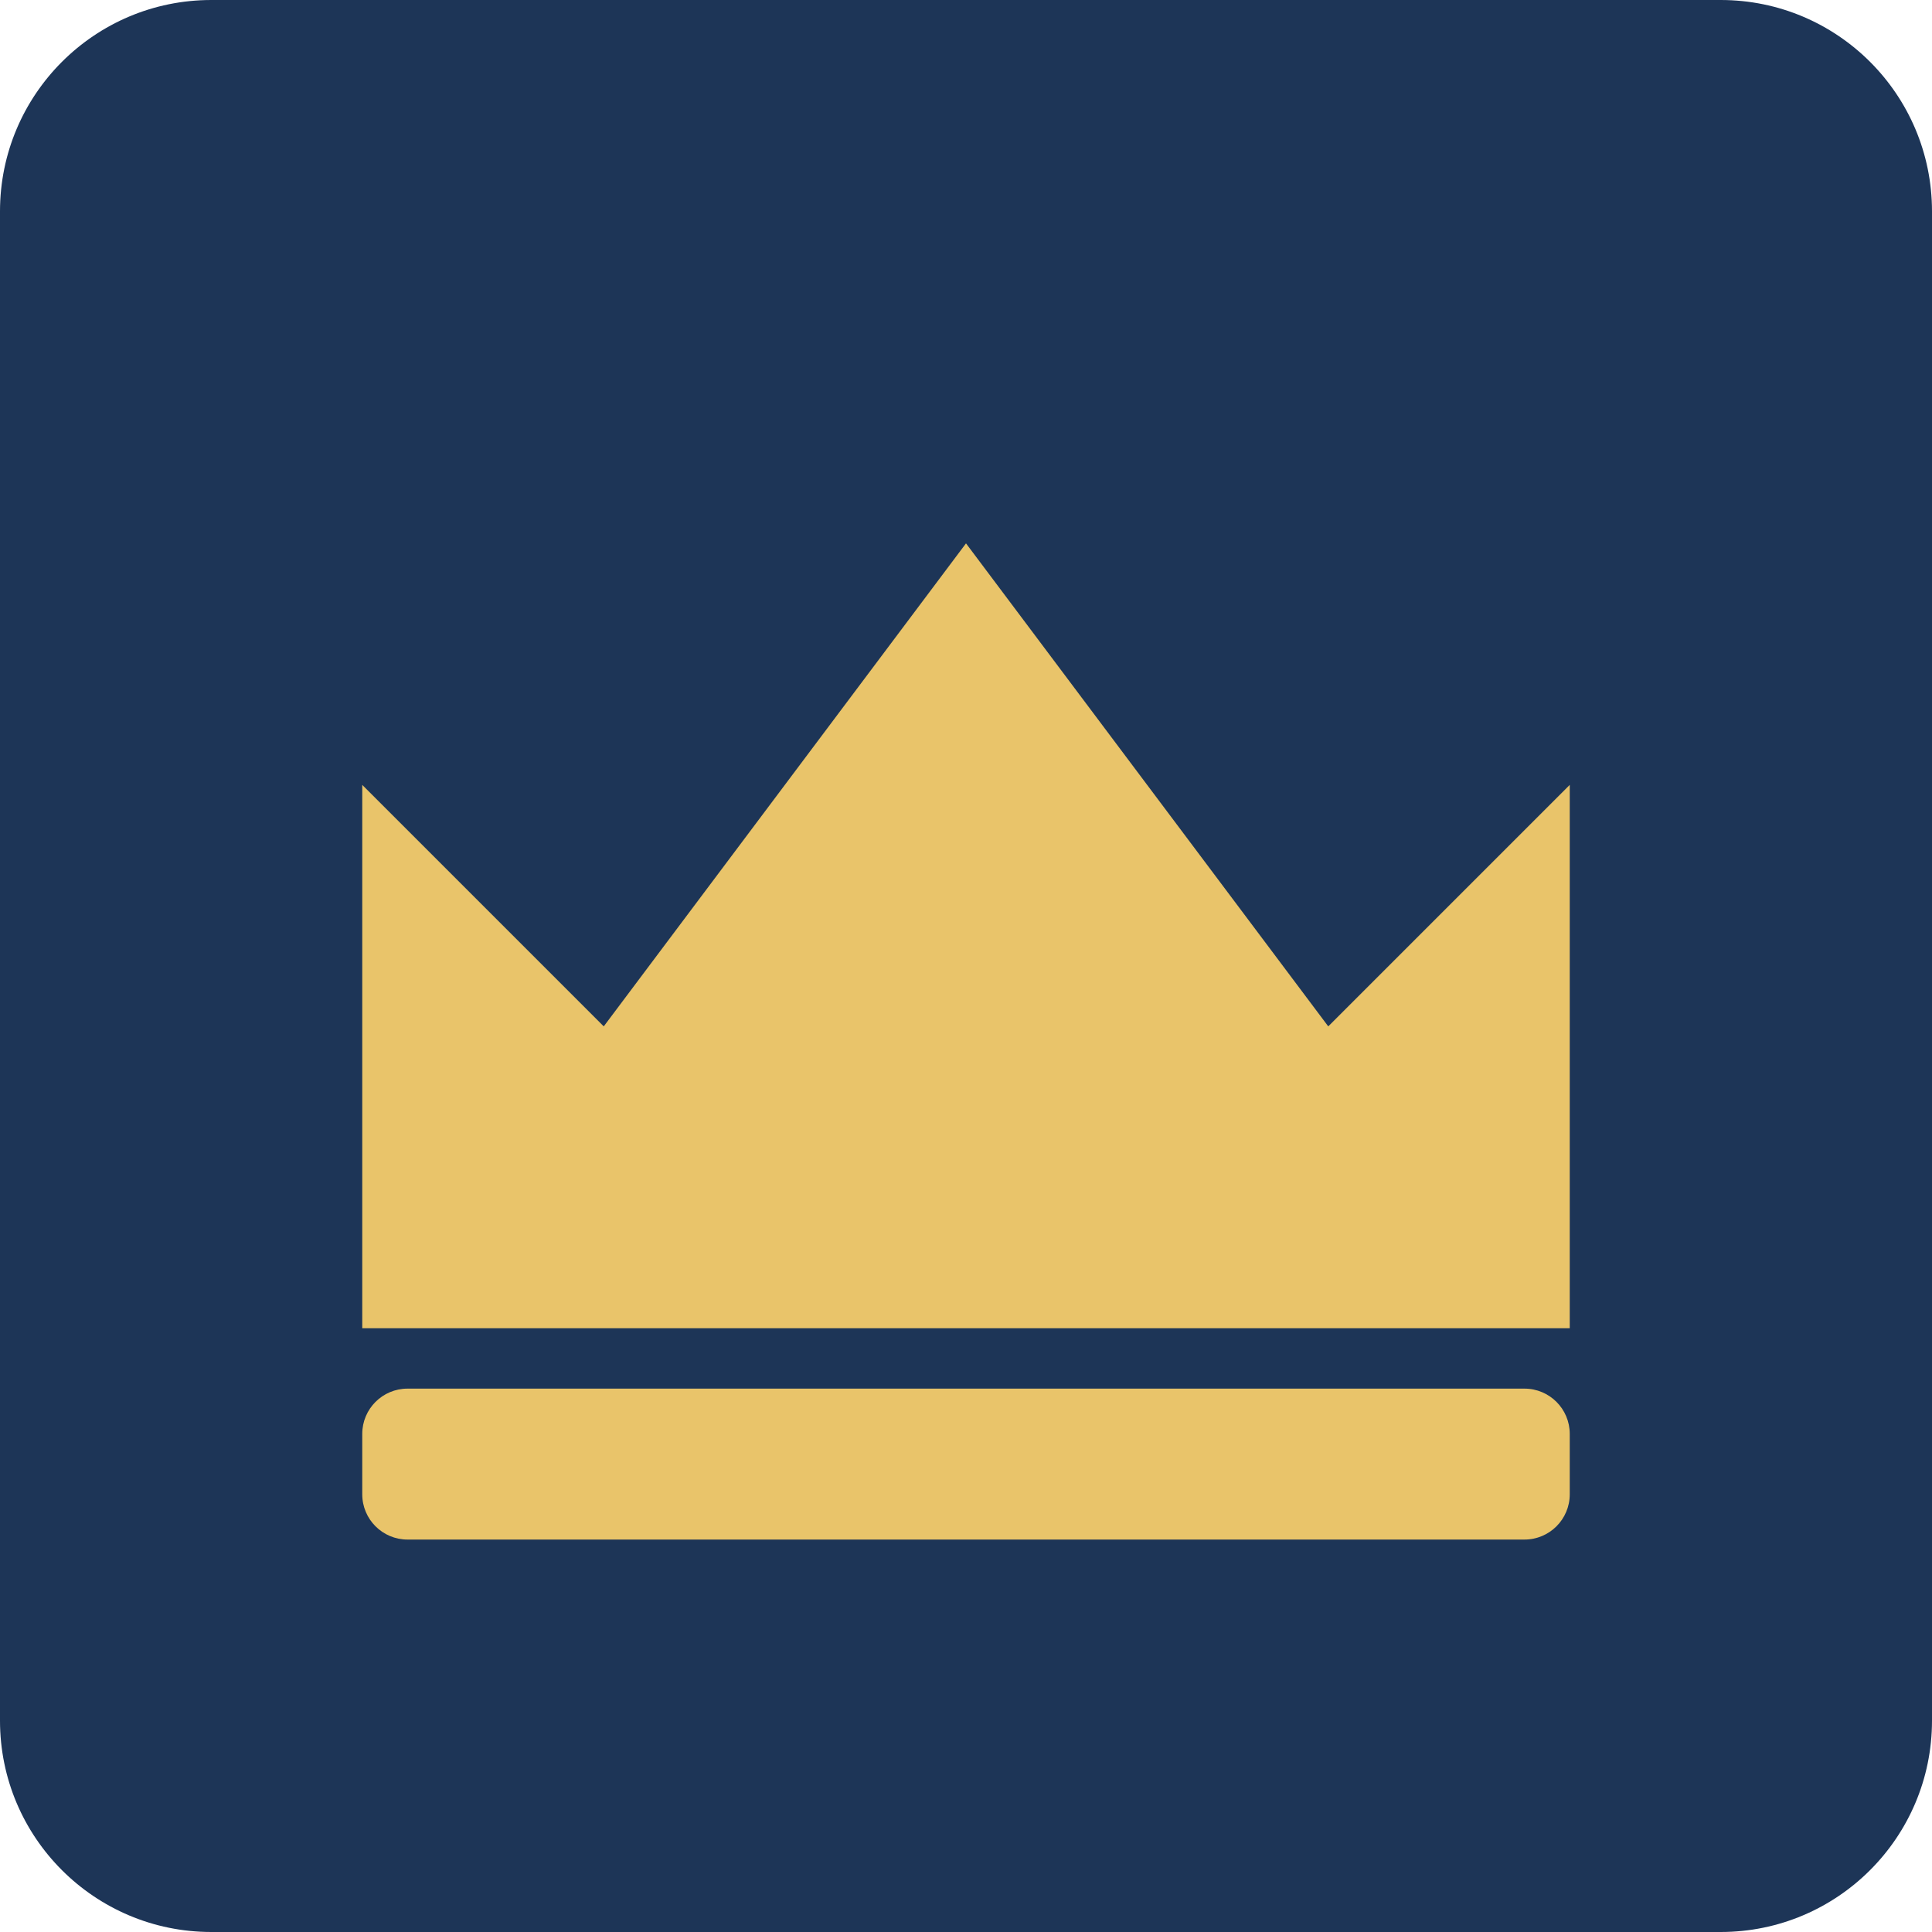
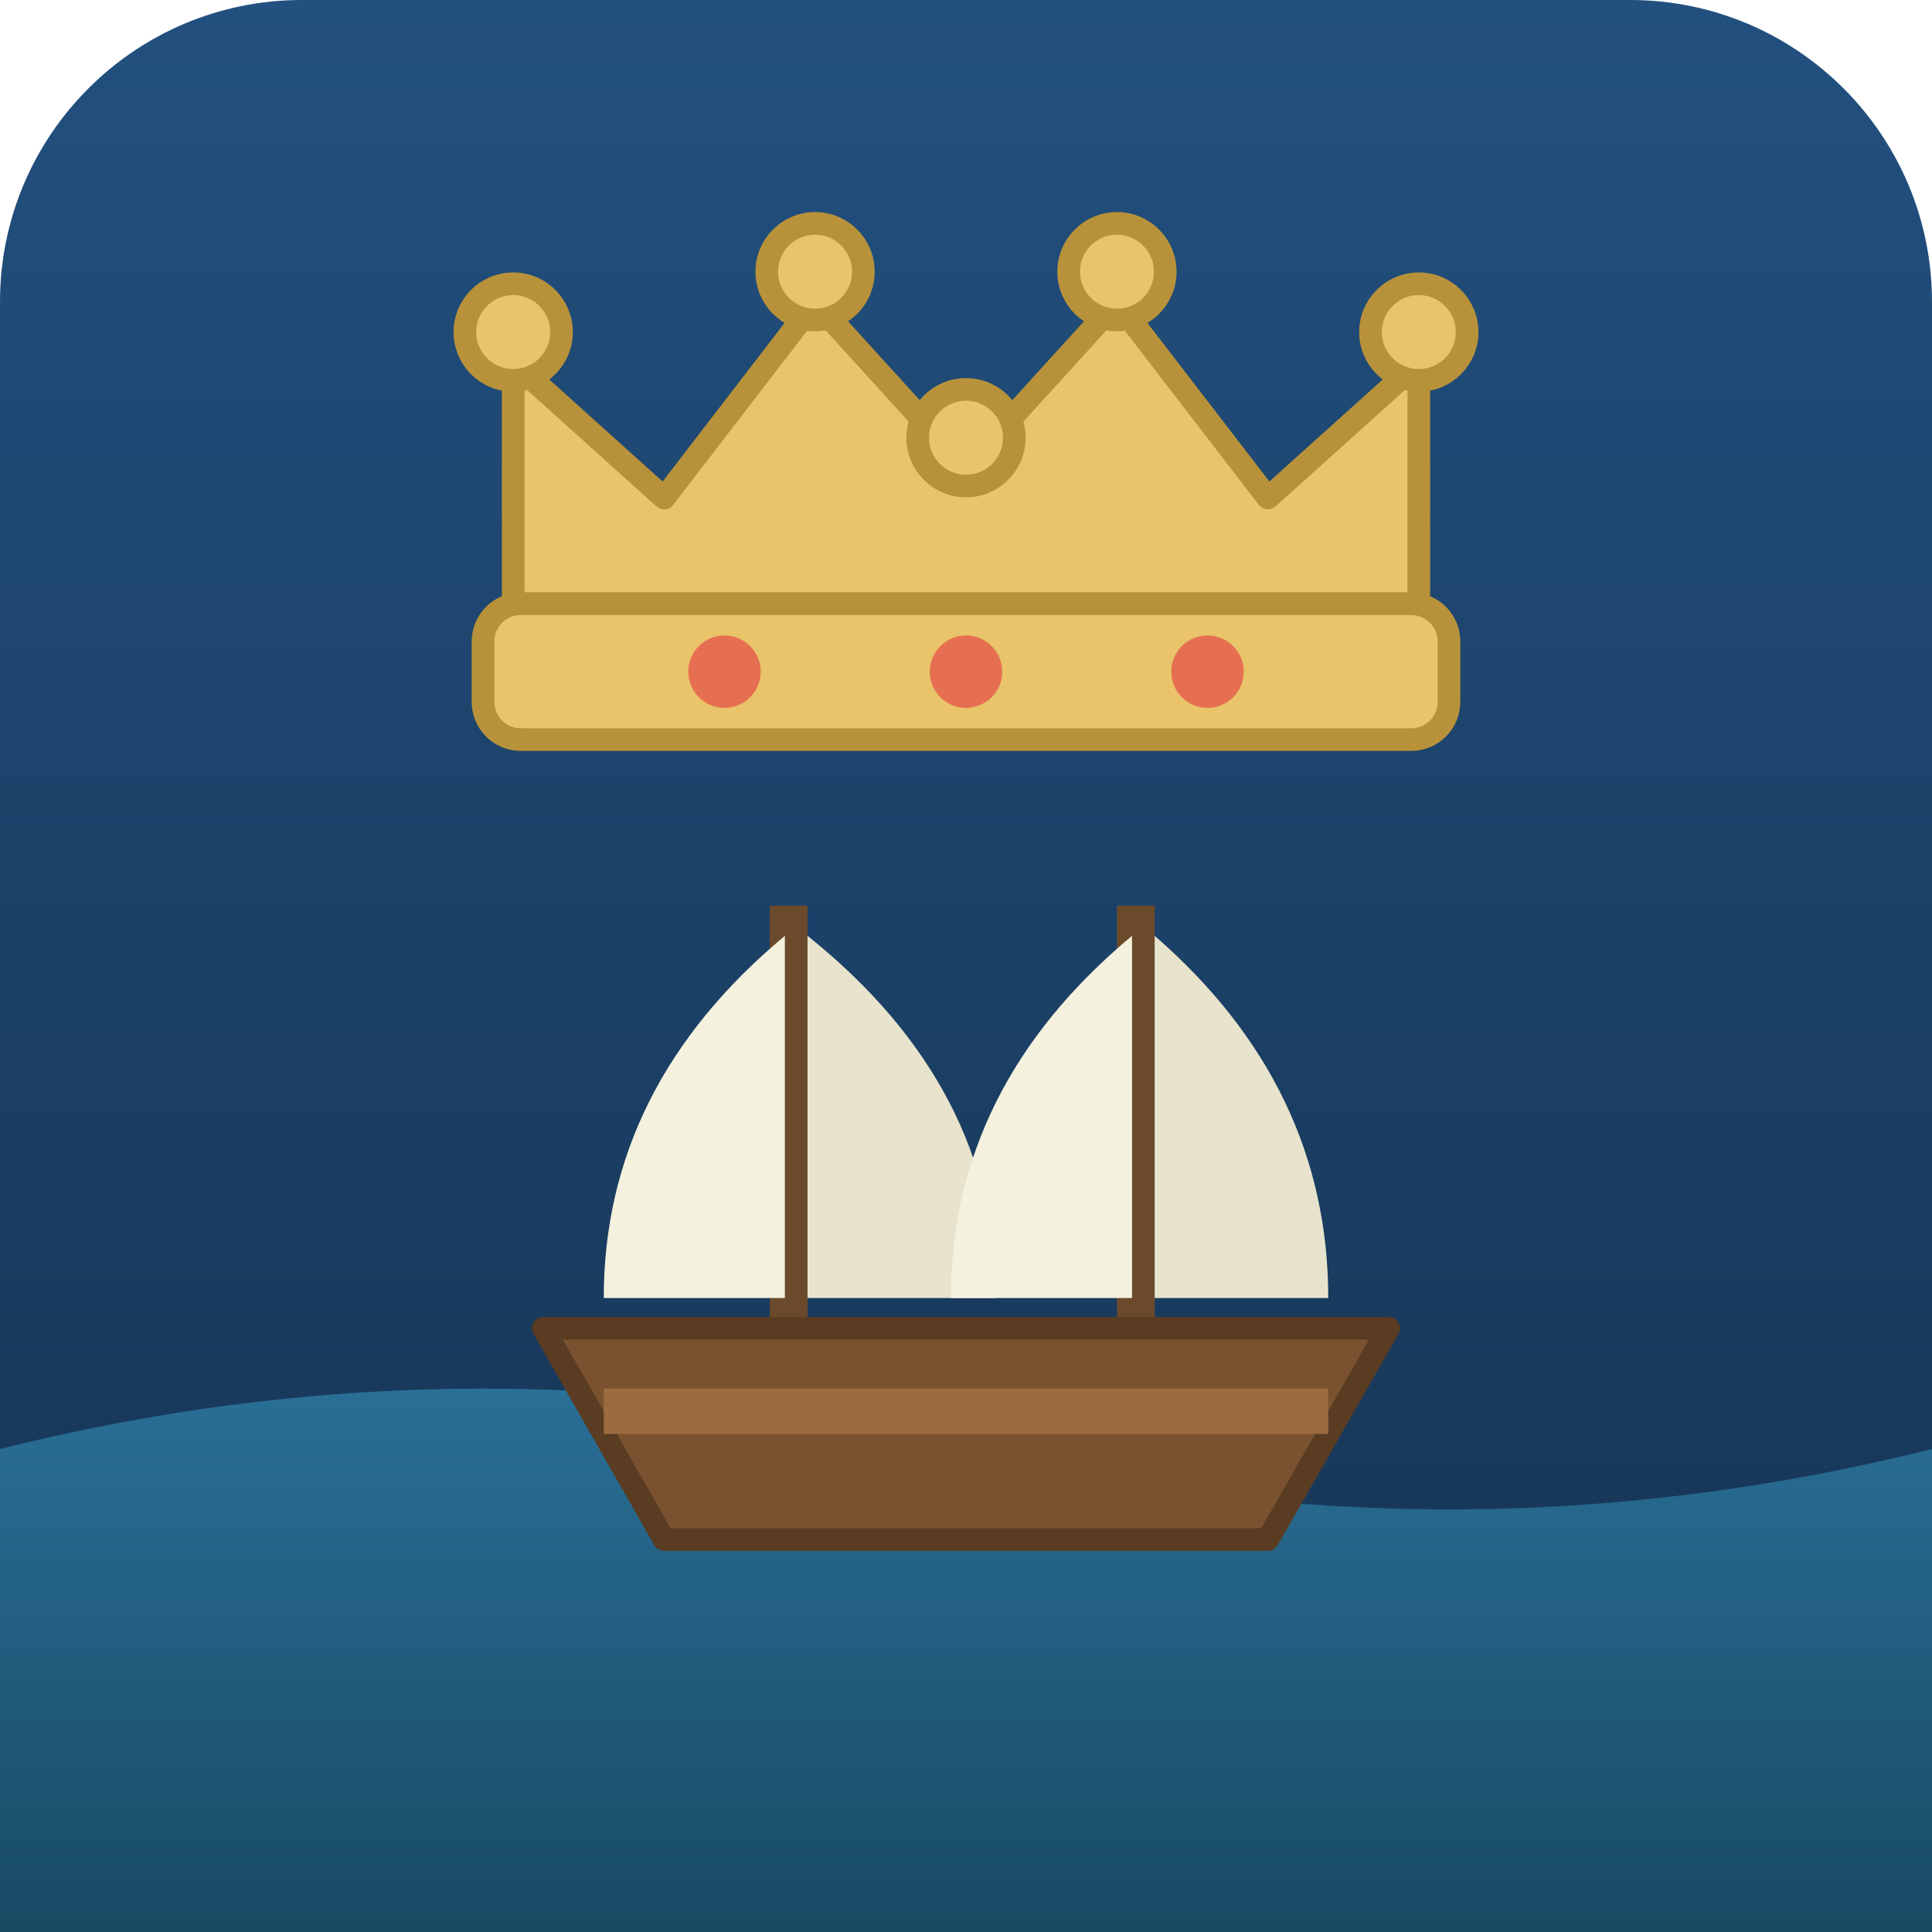
<svg xmlns="http://www.w3.org/2000/svg" width="128" height="128" viewBox="0 0 128 128">
-   <rect width="128" height="128" rx="14" fill="#1d3557" />
-   <path d="M24 88 L24 52 L40 68 L64 36 L88 68 L104 52 L104 88 Z" fill="#e9c46a" />
-   <rect x="24" y="92" width="80" height="10" rx="3" fill="#e9c46a" />
+   <defs>
+     <linearGradient id="sky" x1="0" y1="0" x2="0" y2="1">
+       <stop offset="0" stop-color="#22507f" />
+       <stop offset="1" stop-color="#15314f" />
+     </linearGradient>
+     <linearGradient id="sea" x1="0" y1="0" x2="0" y2="1">
+       <stop offset="0" stop-color="#2a6f97" />
+       <stop offset="1" stop-color="#184a63" />
+     </linearGradient>
+   </defs>
+   <rect width="128" height="128" rx="20" fill="url(#sky)" />
+   <g fill="#e9c46a" stroke="#b8923a" stroke-width="1.5" stroke-linejoin="round">
+     <path d="M34 40 L34 24 L44 33 L54 20 L64 31 L74 20 L84 33 L94 24 L94 40 Z" />
+     <rect x="32" y="40" width="64" height="9" rx="2.5" />
+     <circle cx="34" cy="22" r="3.2" />
+     <circle cx="54" cy="18" r="3.2" />
+     <circle cx="64" cy="29" r="3.2" />
+     <circle cx="74" cy="18" r="3.2" />
+     <circle cx="94" cy="22" r="3.2" />
+   </g>
+   <circle cx="48" cy="44.5" r="2.4" fill="#e76f51" />
+   <circle cx="64" cy="44.5" r="2.4" fill="#e76f51" />
+   <circle cx="80" cy="44.5" r="2.4" fill="#e76f51" />
+   <path d="M0 96 Q32 88 64 96 T128 96 L128 128 L0 128 Z" fill="url(#sea)" />
+   <g>
+     <rect x="51" y="60" width="2.5" height="38" fill="#6b4a2b" />
+     <rect x="74" y="60" width="2.5" height="38" fill="#6b4a2b" />
+     <path d="M52 62 Q40 72 40 86 L52 86 Z" fill="#f4f1de" />
+     <path d="M53.5 62 Q66 72 66 86 L53.5 86 Z" fill="#e8e3cc" />
+     <path d="M75 62 Q63 72 63 86 L75 86 Z" fill="#f4f1de" />
+     <path d="M76.5 62 Q88 72 88 86 L76.5 86 Z" fill="#e8e3cc" />
+     <path d="M36 88 L92 88 L84 102 L44 102 Z" fill="#7a5230" stroke="#5a3c22" stroke-width="1.5" stroke-linejoin="round" />
+     <rect x="40" y="92" width="48" height="3" fill="#9c6b3e" />
+   </g>
</svg>
